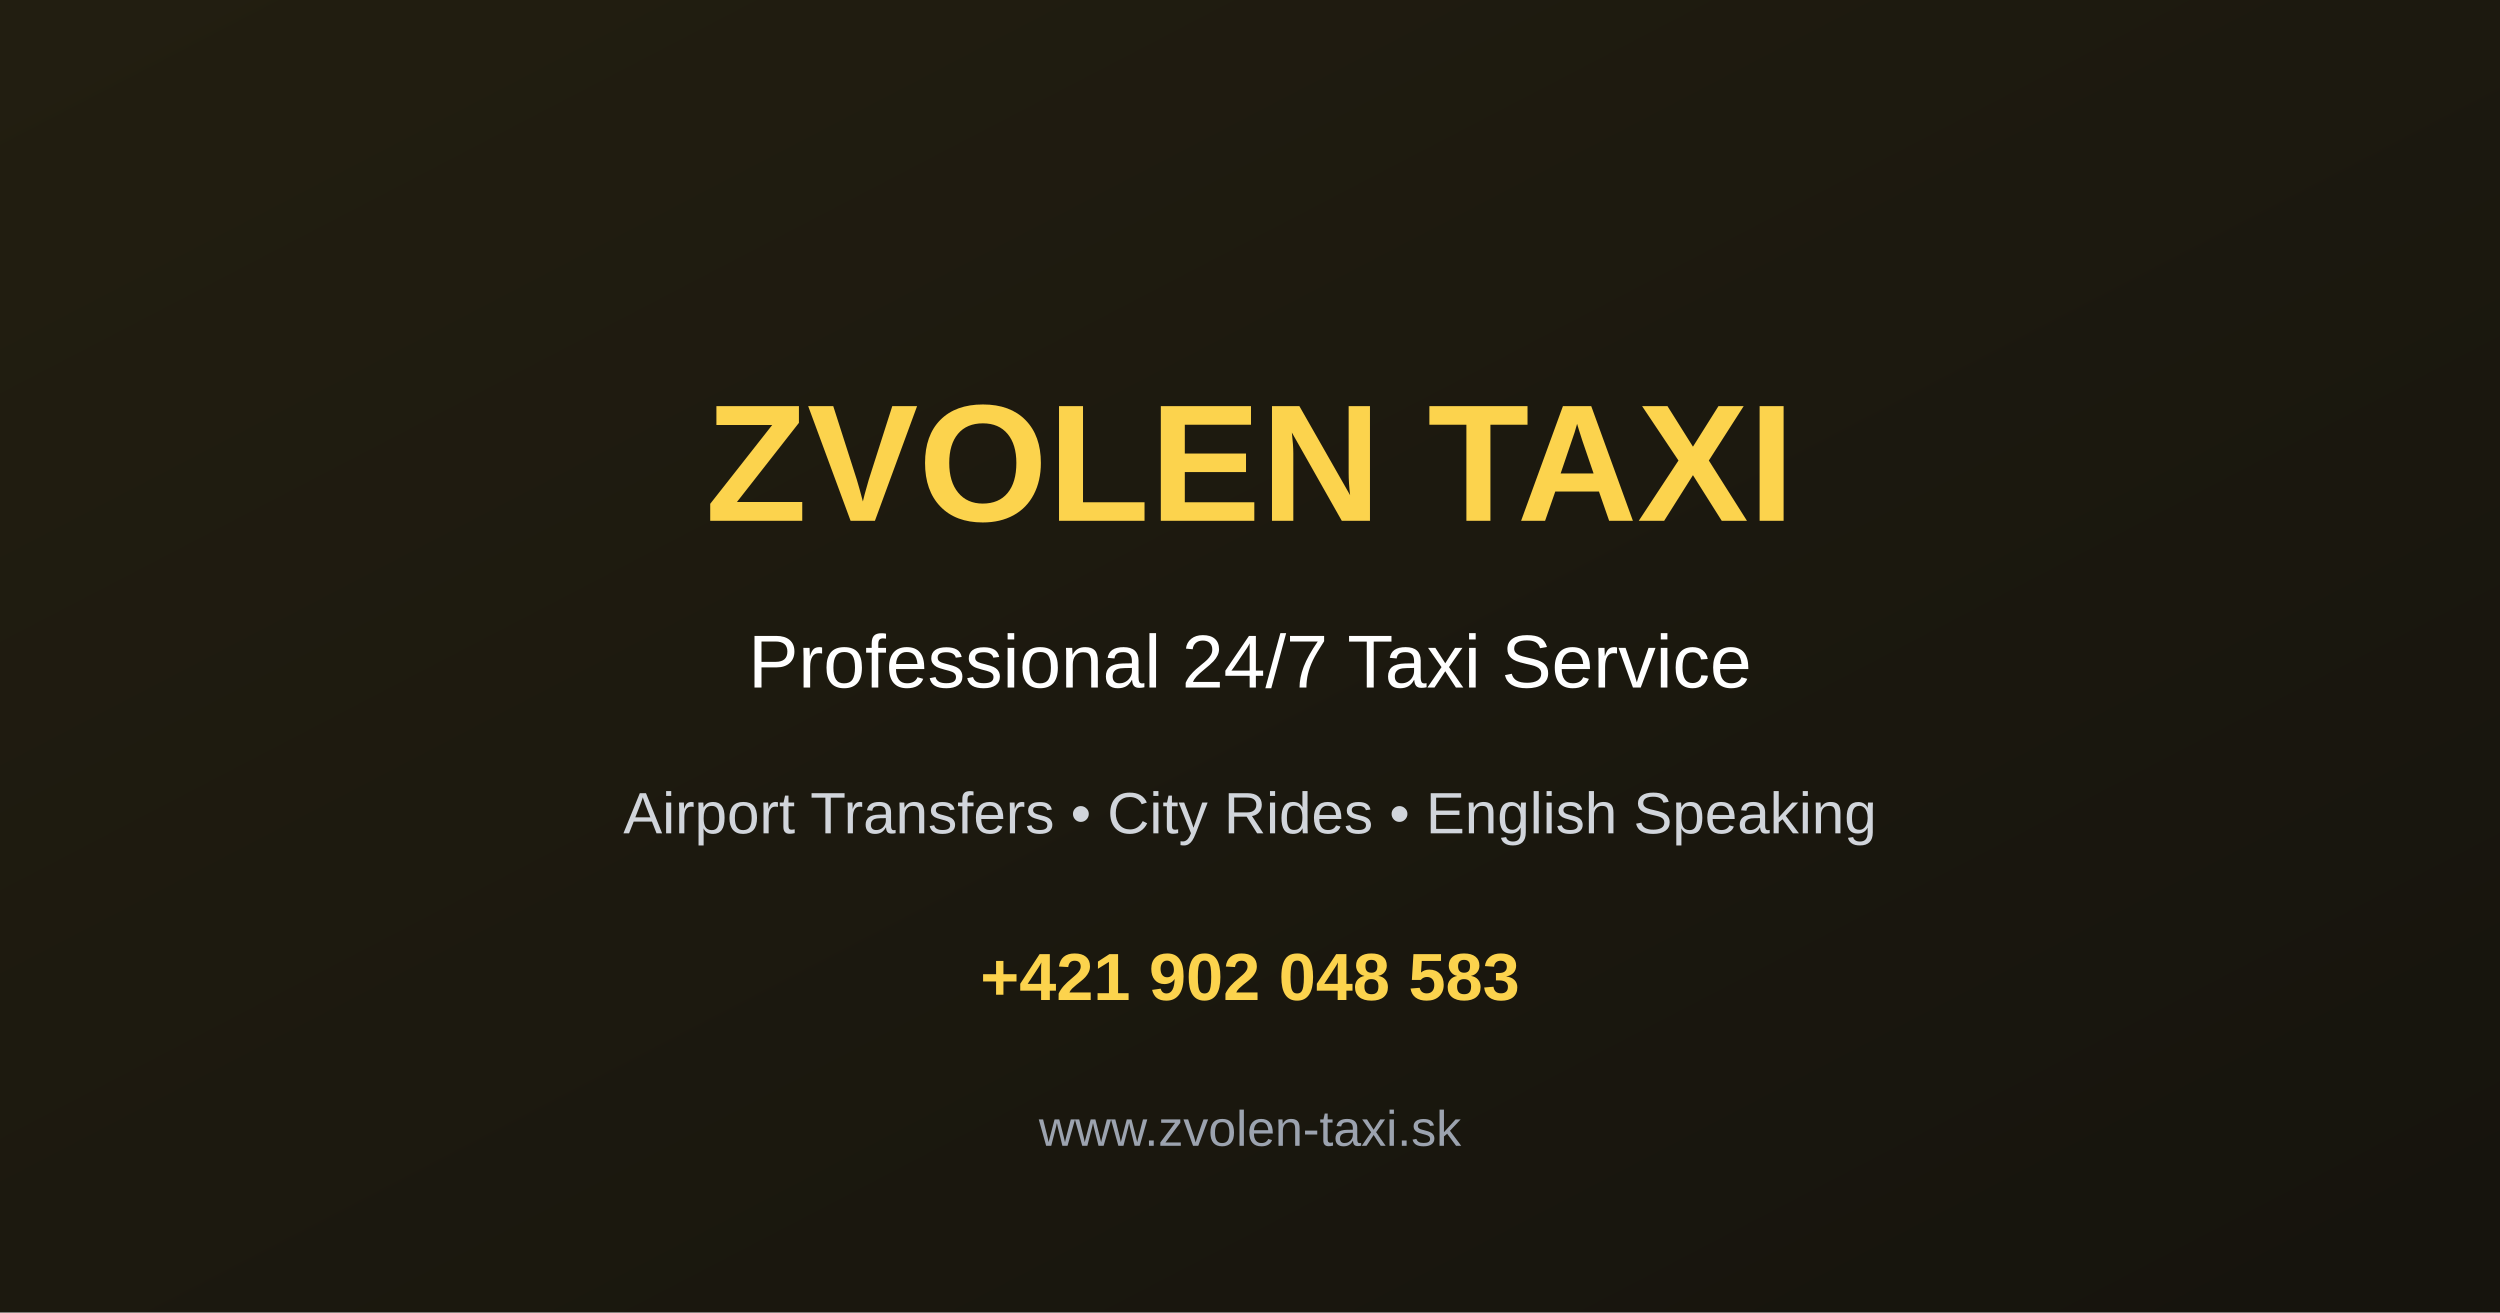
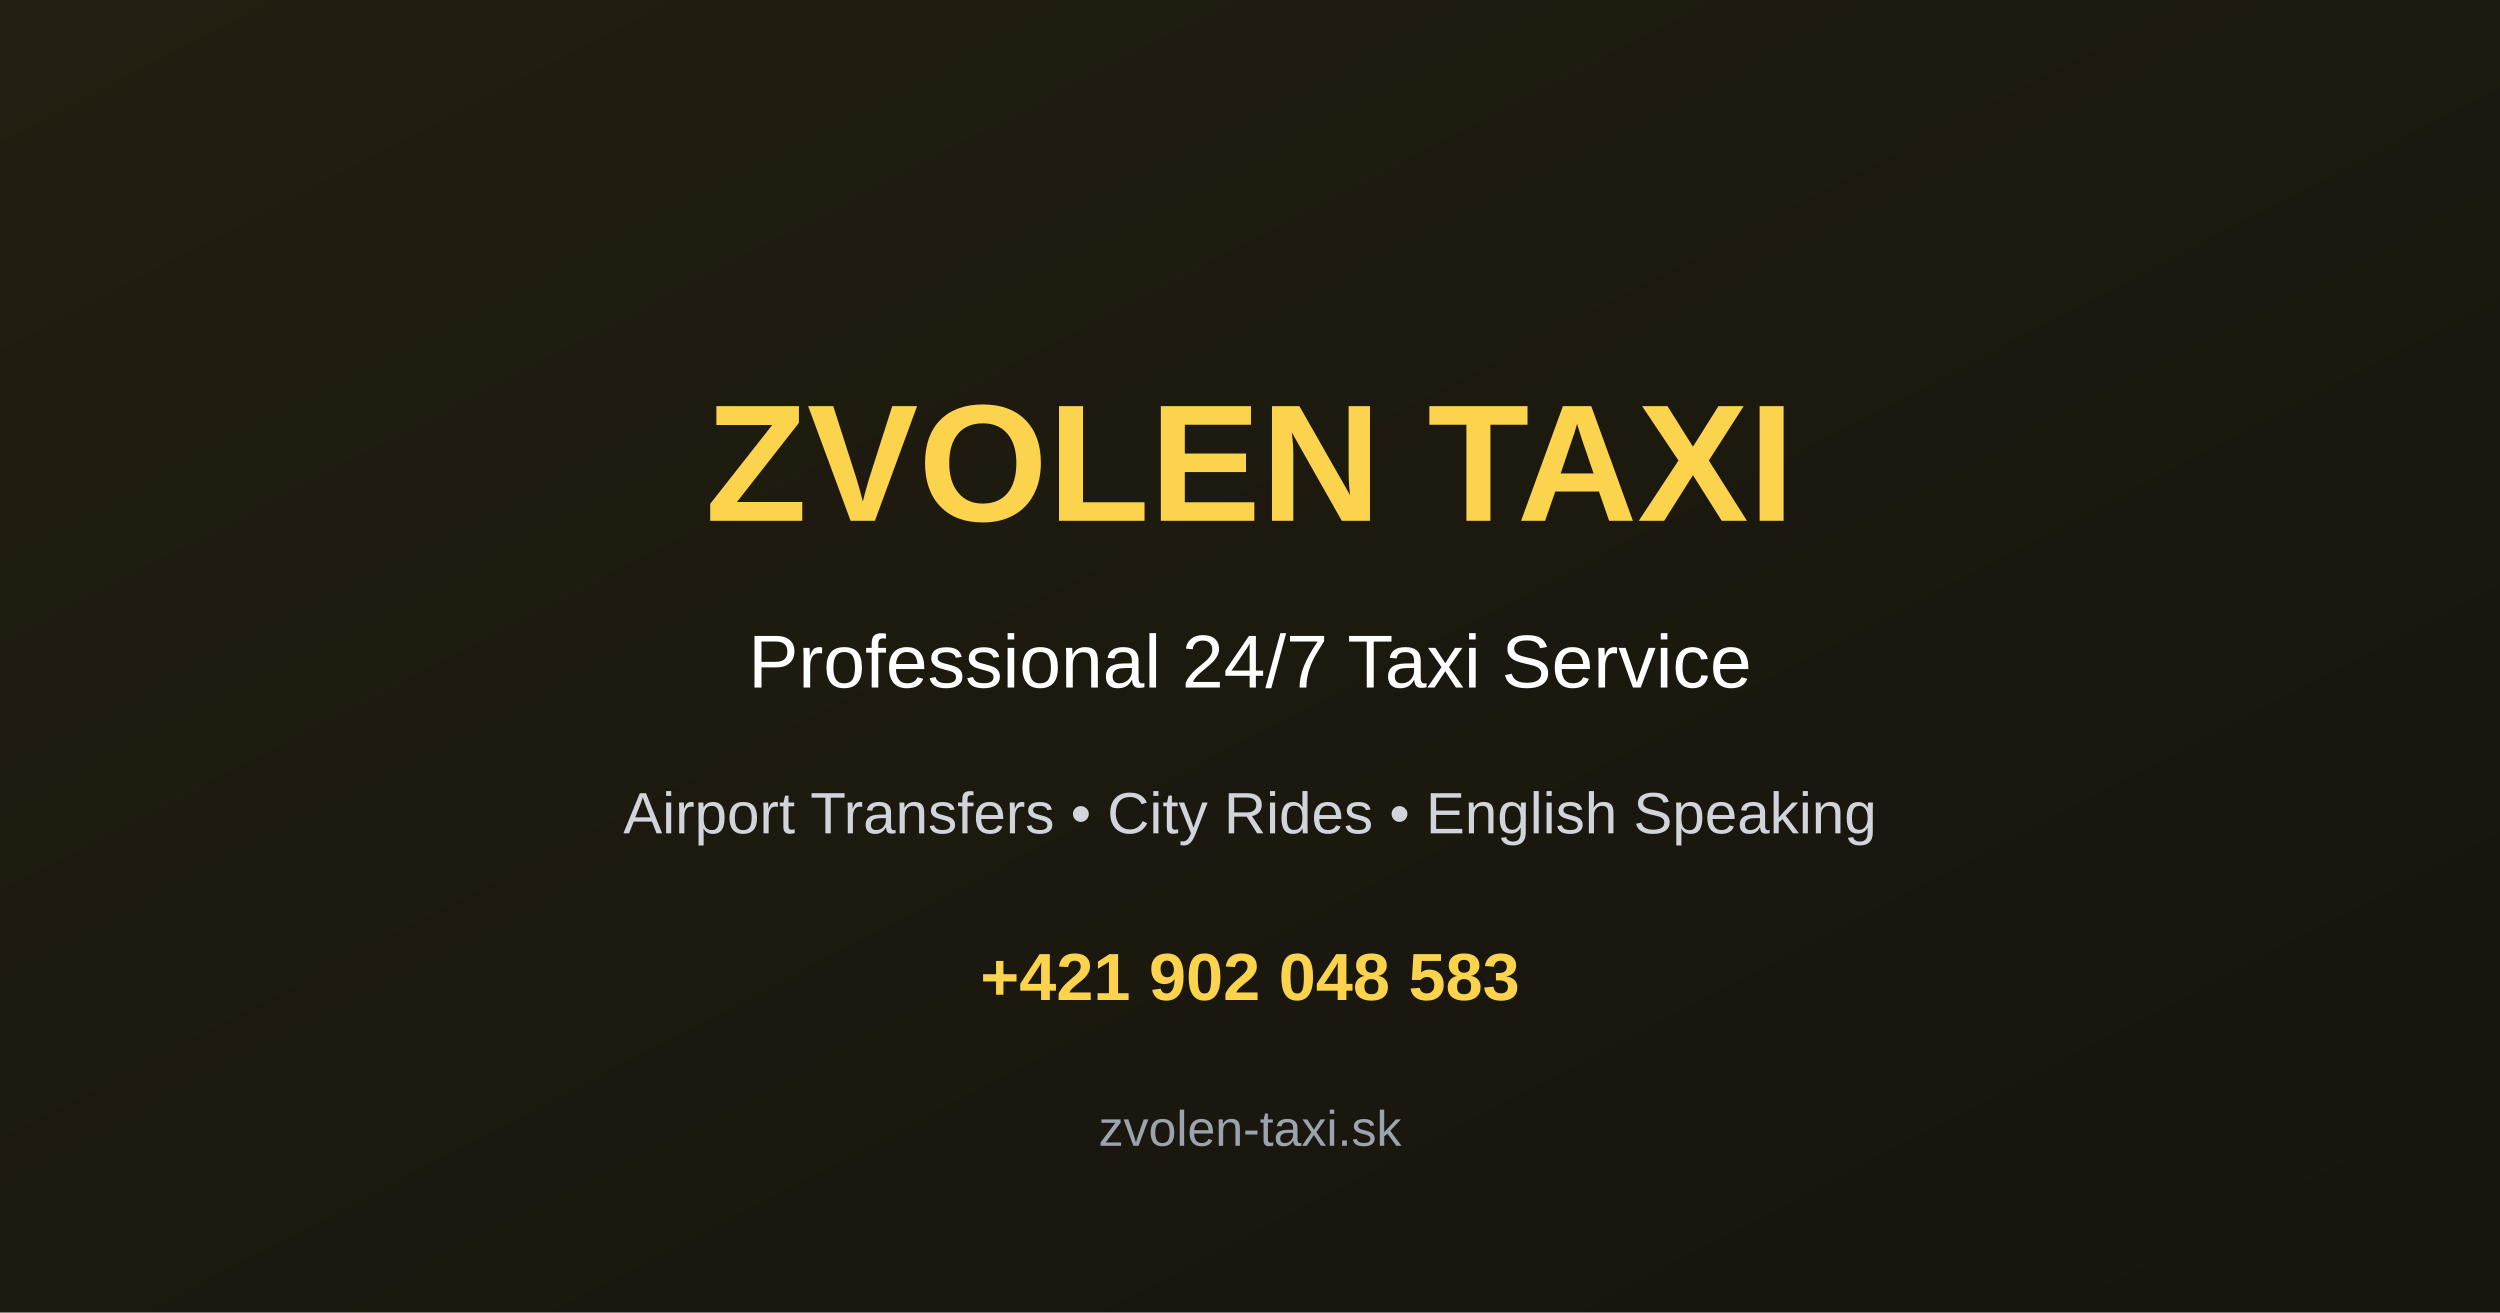
<svg xmlns="http://www.w3.org/2000/svg" width="1200" height="630" viewBox="0 0 1200 630">
  <rect width="1200" height="630" fill="#0A0A0A" />
  <defs>
    <linearGradient id="grad1" x1="0%" y1="0%" x2="100%" y2="100%">
      <stop offset="0%" style="stop-color:#FCD34D;stop-opacity:0.1" />
      <stop offset="100%" style="stop-color:#FCD34D;stop-opacity:0.05" />
    </linearGradient>
  </defs>
  <rect width="1200" height="630" fill="url(#grad1)" />
  <text x="600" y="250" font-family="Arial, sans-serif" font-size="80" font-weight="bold" fill="#FCD34D" text-anchor="middle">
    ZVOLEN TAXI
  </text>
  <text x="600" y="330" font-family="Arial, sans-serif" font-size="36" fill="#FFFFFF" text-anchor="middle">
    Professional 24/7 Taxi Service
  </text>
  <text x="600" y="400" font-family="Arial, sans-serif" font-size="28" fill="#D1D5DB" text-anchor="middle">
    Airport Transfers • City Rides • English Speaking
  </text>
  <text x="600" y="480" font-family="Arial, sans-serif" font-size="32" font-weight="bold" fill="#FCD34D" text-anchor="middle">
    +421 902 048 583
  </text>
  <text x="600" y="550" font-family="Arial, sans-serif" font-size="24" fill="#9CA3AF" text-anchor="middle">
-     www.zvolen-taxi.sk
+     zvolen-taxi.sk
  </text>
</svg>
